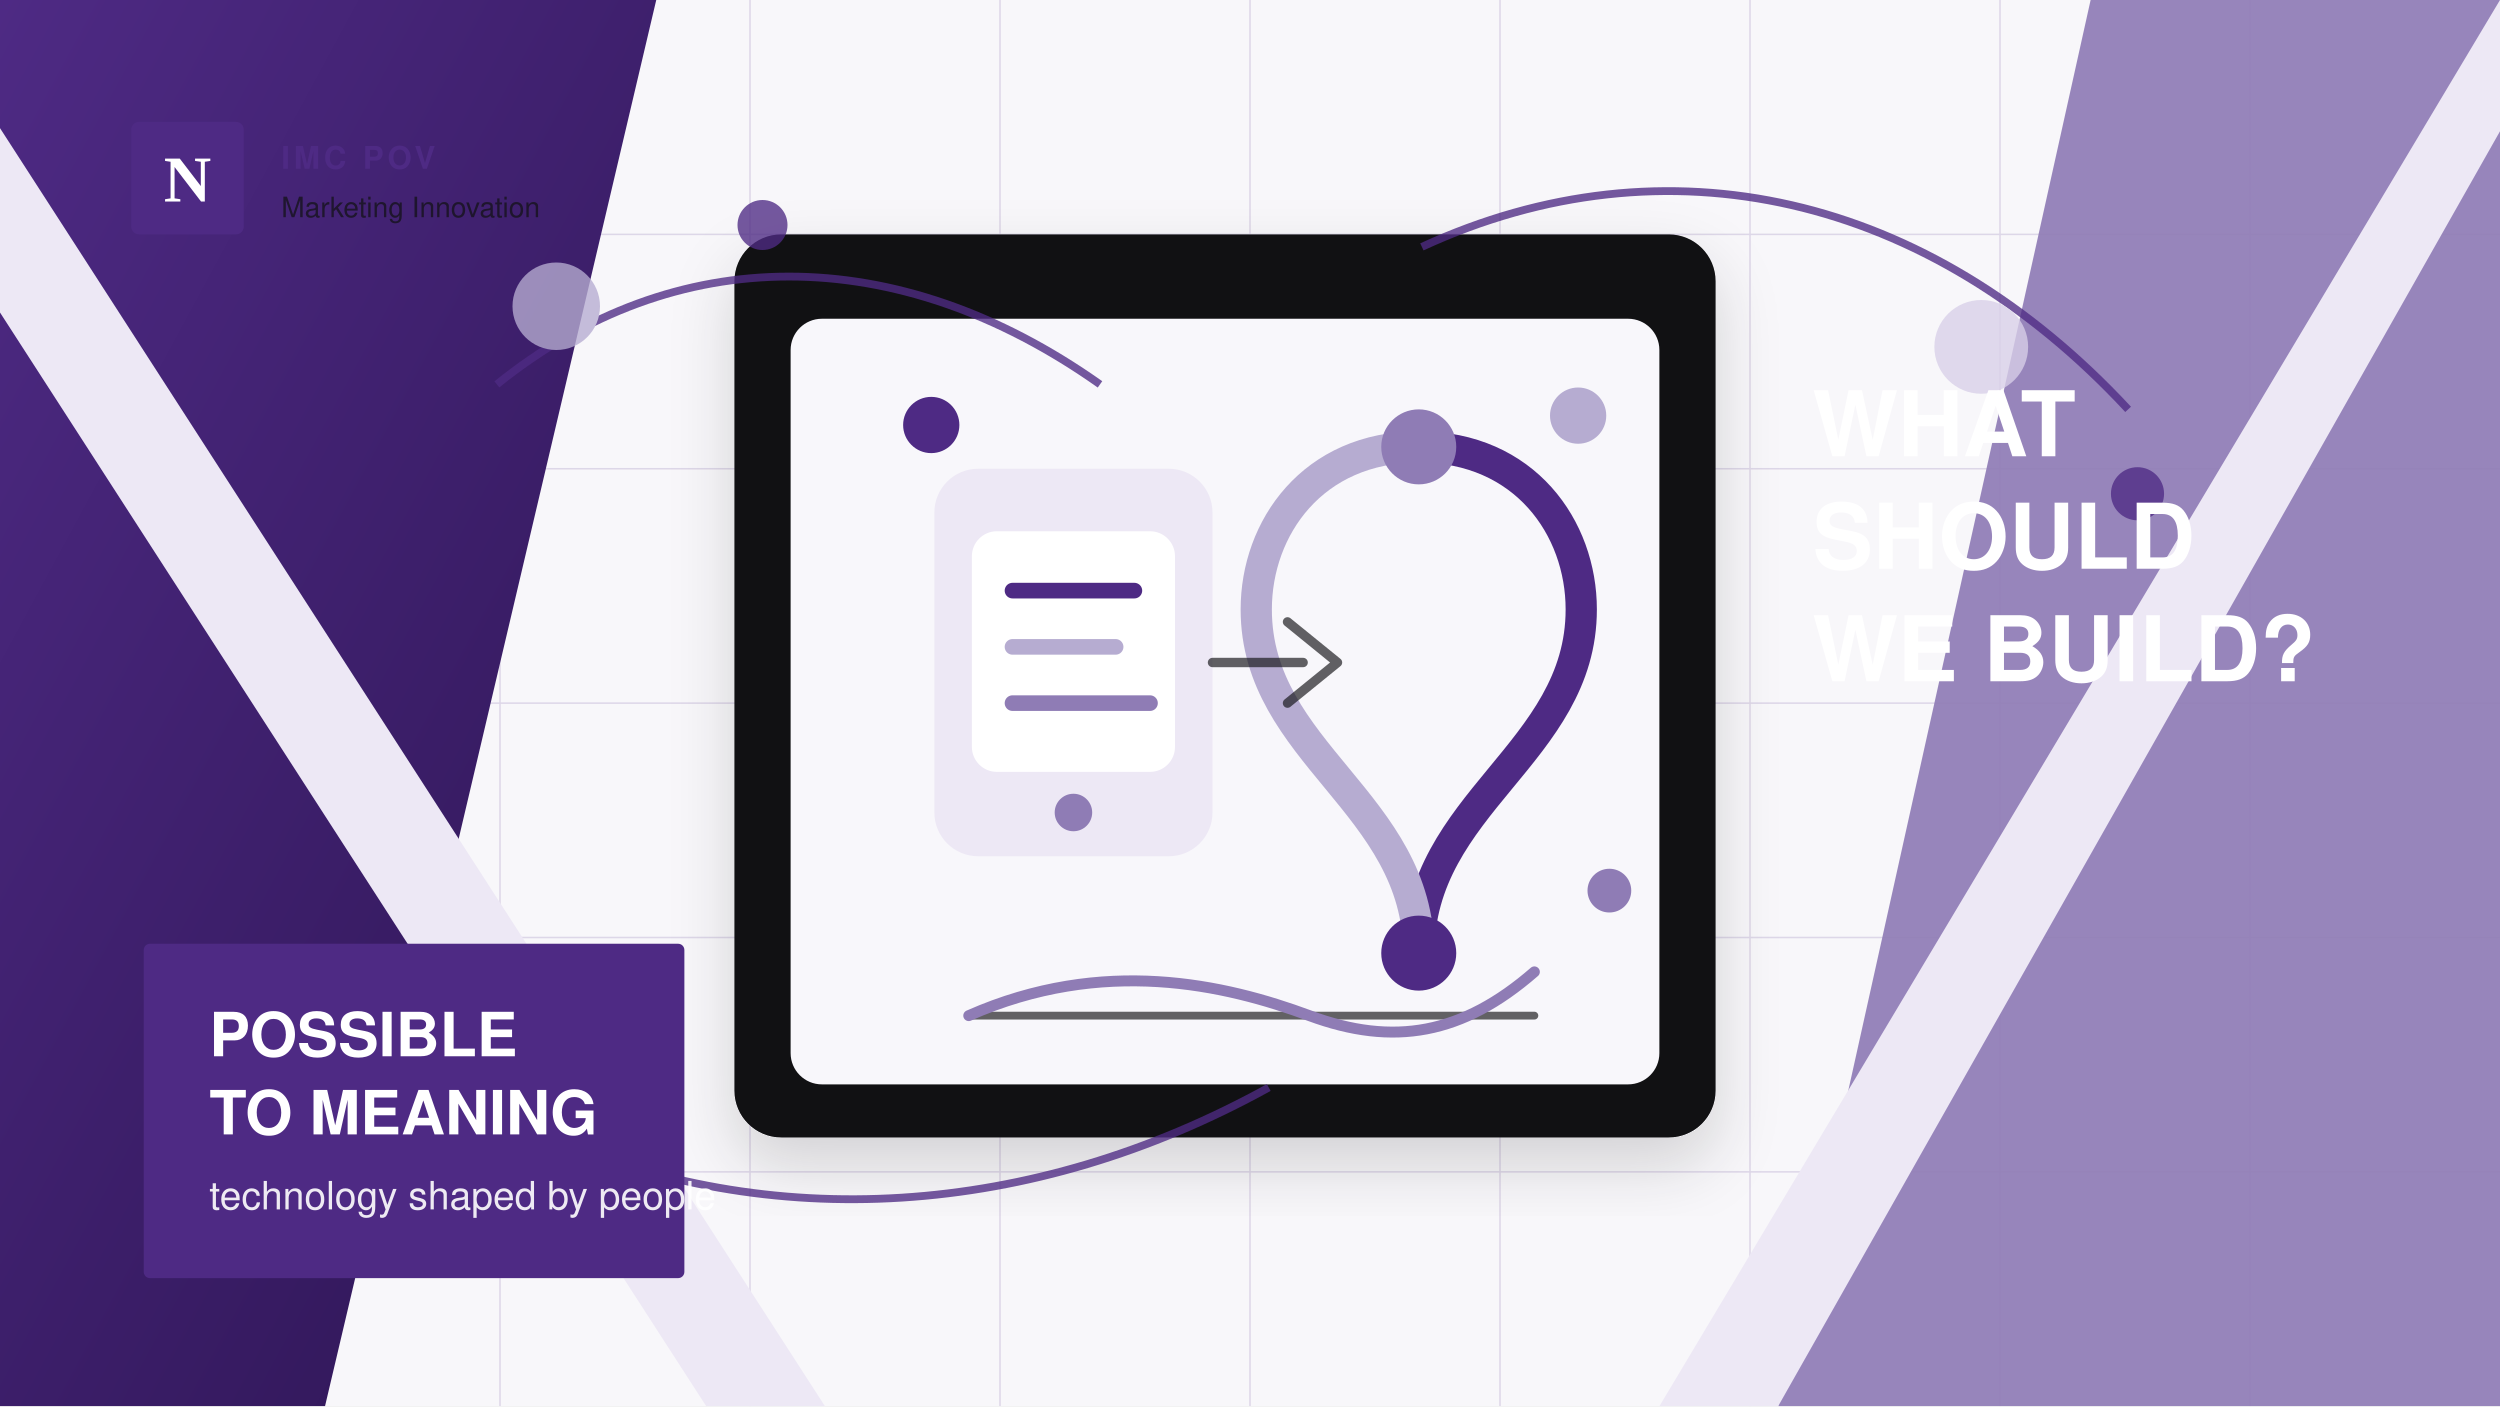
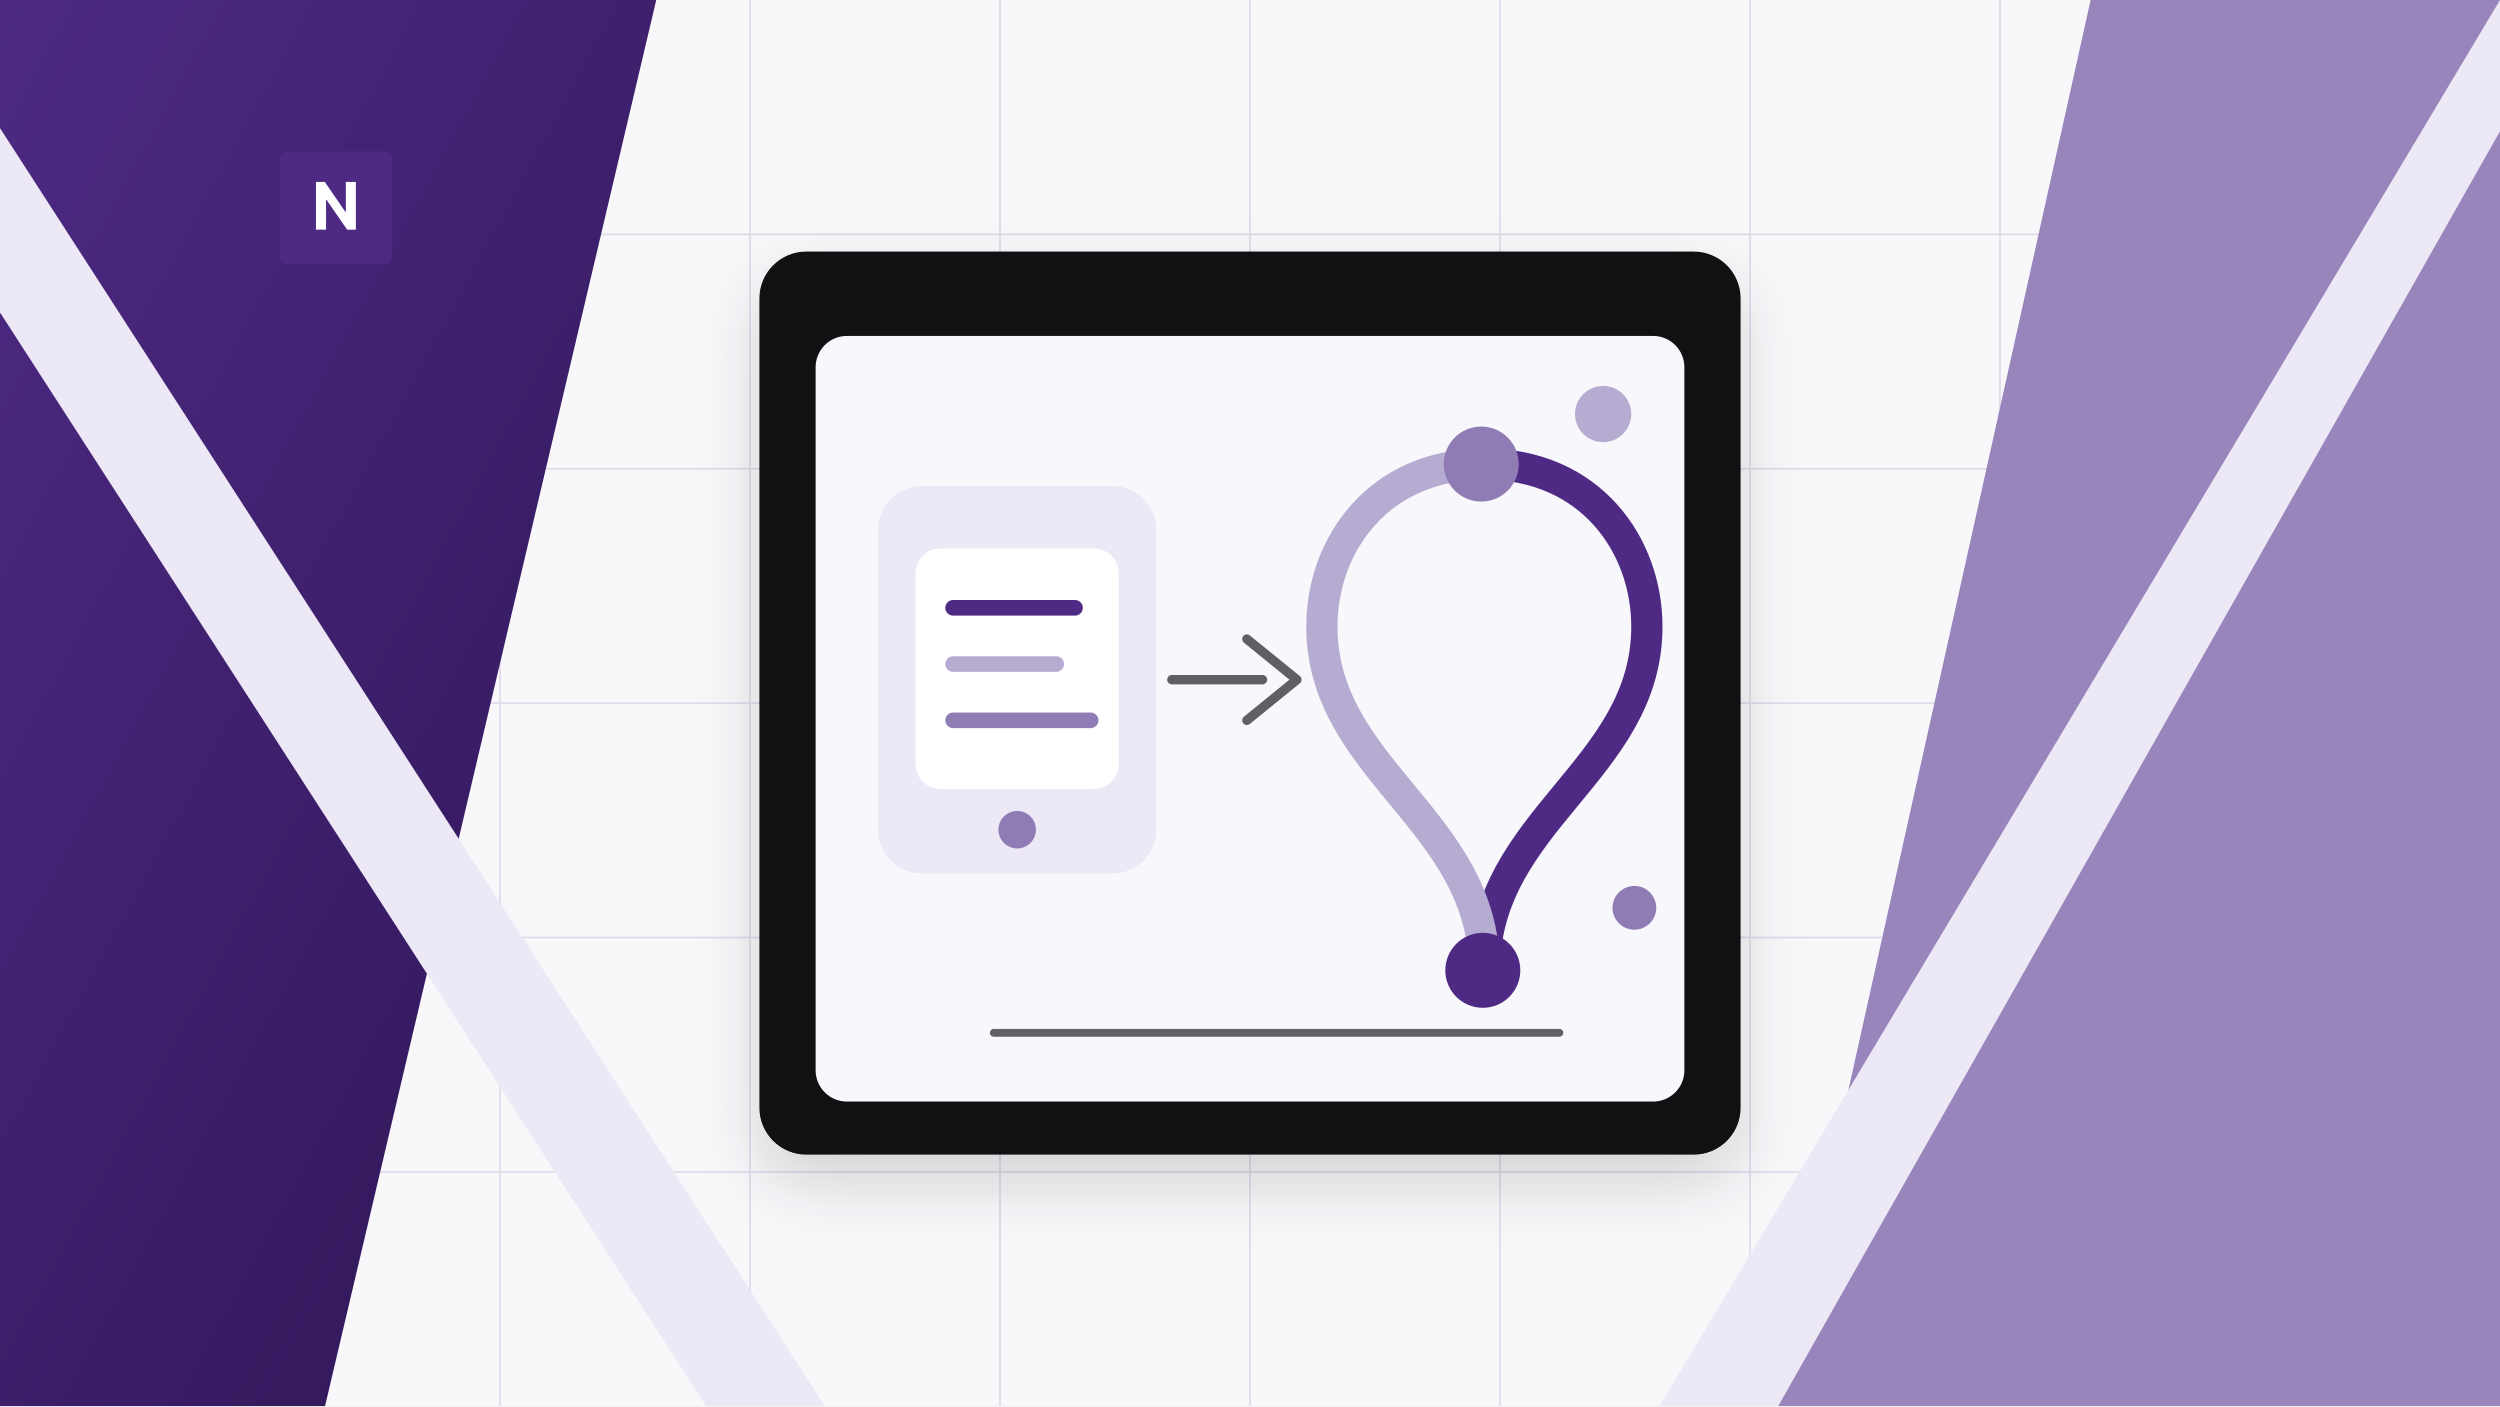
<svg xmlns="http://www.w3.org/2000/svg" width="1600" height="900" viewBox="0 0 1600 900" fill="none">
  <rect width="1600" height="900" fill="#F5F5F5" />
  <path d="M1600 0H0V900H1600V0Z" fill="#F5F5F5" />
  <mask id="mask0_1_2" style="mask-type:luminance" maskUnits="userSpaceOnUse" x="0" y="0" width="1600" height="900">
    <path d="M1600 0H0V900H1600V0Z" fill="white" />
  </mask>
  <g mask="url(#mask0_1_2)">
    <path d="M1600 0H0V900H1600V0Z" fill="white" />
    <path opacity="0.04" d="M1600 0H0V900H1600V0Z" fill="#4E2A84" />
    <g opacity="0.16">
      <path d="M160 0V900" stroke="#4E2A84" />
      <path d="M320 0V900" stroke="#4E2A84" />
      <path d="M480 0V900" stroke="#4E2A84" />
      <path d="M640 0V900" stroke="#4E2A84" />
      <path d="M800 0V900" stroke="#4E2A84" />
      <path d="M960 0V900" stroke="#4E2A84" />
      <path d="M1120 0V900" stroke="#4E2A84" />
      <path d="M1280 0V900" stroke="#4E2A84" />
      <path d="M1440 0V900" stroke="#4E2A84" />
      <path d="M0 150H1600" stroke="#4E2A84" />
      <path d="M0 300H1600" stroke="#4E2A84" />
      <path d="M0 450H1600" stroke="#4E2A84" />
      <path d="M0 600H1600" stroke="#4E2A84" />
      <path d="M0 750H1600" stroke="#4E2A84" />
    </g>
    <path d="M0 0H420L208 900H0V0Z" fill="url(#paint0_linear_1_2)" />
    <path opacity="0.92" d="M1338 0H1600V900H1138L1338 0Z" fill="#8F7CB5" />
    <path d="M0 82L528 900H452L0 200V82Z" fill="#EDE8F5" />
    <path d="M1600 84L1138 900H1062L1600 0V84Z" fill="#EDE8F5" />
-     <g filter="url(#filter0_d_1_2)">
-       <path d="M500 150H1068C1084.57 150 1098 163.431 1098 180V698C1098 714.569 1084.57 728 1068 728H500C483.431 728 470 714.569 470 698V180C470 163.431 483.431 150 500 150Z" fill="#111113" />
-       <path d="M526 204H1042C1053.05 204 1062 212.954 1062 224V674C1062 685.046 1053.05 694 1042 694H526C514.954 694 506 685.046 506 674V224C506 212.954 514.954 204 526 204Z" fill="#F8F7FB" />
-       <rect x="598" y="300" width="178" height="248" rx="28" fill="#EDE8F5" />
-       <rect x="622" y="340" width="130" height="154" rx="16" fill="#FFFFFF" />
-       <circle cx="687" cy="520" r="12" fill="#8F7CB5" />
-       <path d="M648 378H726" stroke="#4E2A84" stroke-width="10" stroke-linecap="round" />
-       <path d="M648 414H714" stroke="#B6ACD1" stroke-width="10" stroke-linecap="round" />
-       <path d="M648 450H736" stroke="#8F7CB5" stroke-width="10" stroke-linecap="round" />
-       <path d="M908 286C976 286 1012 338 1012 390C1012 482 908 514 908 610" stroke="#4E2A84" stroke-width="20" stroke-linecap="round" fill="none" />
-       <path d="M908 286C840 286 804 338 804 390C804 482 908 514 908 610" stroke="#B6ACD1" stroke-width="20" stroke-linecap="round" fill="none" />
-       <circle cx="908" cy="610" r="24" fill="#4E2A84" />
-       <circle cx="908" cy="286" r="24" fill="#8F7CB5" />
-       <path d="M776 424H834" stroke="#111113" stroke-width="6" stroke-linecap="round" opacity="0.66" />
-       <path d="M824 398L856 424L824 450" stroke="#111113" stroke-width="6" stroke-linecap="round" stroke-linejoin="round" opacity="0.66" />
-       <path d="M620 650H982" stroke="#111113" stroke-width="5" stroke-linecap="round" opacity="0.65" />
-       <path d="M620 650C706 612 784 630 838 650C892 670 936 662 982 622" stroke="#8F7CB5" stroke-width="7" stroke-linecap="round" fill="none" />
-       <circle cx="596" cy="272" r="18" fill="#4E2A84" />
-       <circle cx="1010" cy="266" r="18" fill="#B6ACD1" />
-       <circle cx="1030" cy="570" r="14" fill="#8F7CB5" />
-     </g>
-     <g opacity="0.78">
-       <path d="M318 246C432 154 574 154 704 246" stroke="#4E2A84" stroke-width="5" fill="none" />
-       <path d="M910 158C1066 86 1234 124 1362 262" stroke="#4E2A84" stroke-width="5" fill="none" />
-       <path d="M348 726C492 790 660 780 812 696" stroke="#4E2A84" stroke-width="5" fill="none" />
-       <circle cx="356" cy="196" r="28" fill="#B6ACD1" />
-       <circle cx="488" cy="144" r="16" fill="#4E2A84" />
-       <circle cx="1268" cy="222" r="30" fill="#D8CFE8" />
-       <circle cx="1368" cy="316" r="17" fill="#4E2A84" />
-     </g>
-     <g transform="translate(92 604)">
-       <rect width="346" height="214" rx="4" fill="#4E2A84" />
-       <text x="42" y="72" fill="#FFFFFF" font-family="Poppins, Helvetica, Arial, sans-serif" font-size="39" font-weight="700">POSSIBLE</text>
-       <text x="42" y="122" fill="#FFFFFF" font-family="Poppins, Helvetica, Arial, sans-serif" font-size="39" font-weight="700">TO MEANING</text>
-       <text x="42" y="170" fill="#FFFFFF" opacity="0.9" font-family="Poppins, Helvetica, Arial, sans-serif" font-size="25">technology shaped by people</text>
-     </g>
-     <g transform="translate(1160 292)">
-       <text x="0" y="0" fill="#FFFFFF" font-family="Poppins, Helvetica, Arial, sans-serif" font-size="58" font-weight="700">WHAT</text>
-       <text x="0" y="72" fill="#FFFFFF" font-family="Poppins, Helvetica, Arial, sans-serif" font-size="58" font-weight="700">SHOULD</text>
-       <text x="0" y="144" fill="#FFFFFF" font-family="Poppins, Helvetica, Arial, sans-serif" font-size="58" font-weight="700">WE BUILD?</text>
-     </g>
-     <g transform="translate(84 78)">
-       <rect width="72" height="72" rx="5" fill="#4E2A84" />
-       <text x="36" y="51" text-anchor="middle" font-family="Georgia, 'Times New Roman', serif" font-size="42" font-weight="700" fill="#FFFFFF">N</text>
-       <text x="96" y="30" fill="#4E2A84" font-family="Poppins, Helvetica, Arial, sans-serif" font-size="20" font-weight="700" letter-spacing="2.5">IMC POV</text>
-       <text x="96" y="61" fill="#111113" opacity="0.72" font-family="Poppins, Helvetica, Arial, sans-serif" font-size="18">Marketing Innovation</text>
-     </g>
+     <path d="M246 97H184C181.239 97 179 99.239 179 102V164C179 166.761 181.239 169 184 169H246C248.761 169 251 166.761 251 164V102C251 99.239 248.761 97 246 97Z" fill="#4E2A84" />
+     <path d="M227.761 116.455V147H222.183L208.894 127.775H208.671V147H202.212V116.455H207.88L221.065 135.665H221.333V116.455H227.761Z" fill="white" />
+   </g>
+   <g filter="url(#filter0_d_1_2)">
+     <path d="M516 161H1084C1100.57 161 1114 174.431 1114 191V709C1114 725.569 1100.57 739 1084 739H516C499.431 739 486 725.569 486 709V191C486 174.431 499.431 161 516 161Z" fill="#111113" />
+     <path d="M542 215H1058C1069.05 215 1078 223.954 1078 235V685C1078 696.046 1069.05 705 1058 705H542C530.954 705 522 696.046 522 685V235C522 223.954 530.954 215 542 215Z" fill="#F8F7FB" />
+     <path d="M712 311H590C574.536 311 562 323.536 562 339V531C562 546.464 574.536 559 590 559H712C727.464 559 740 546.464 740 531V339C740 323.536 727.464 311 712 311Z" fill="#EDE8F5" />
+     <path d="M700 351H602C593.163 351 586 358.163 586 367V489C586 497.837 593.163 505 602 505H700C708.837 505 716 497.837 716 489V367C716 358.163 708.837 351 700 351Z" fill="white" />
+     <path d="M651 543C657.627 543 663 537.627 663 531C663 524.373 657.627 519 651 519C644.373 519 639 524.373 639 531C639 537.627 644.373 543 651 543Z" fill="#8F7CB5" />
+     <path d="M610 389H688" stroke="#4E2A84" stroke-width="10" stroke-linecap="round" />
+     <path d="M610 425H676" stroke="#B6ACD1" stroke-width="10" stroke-linecap="round" />
+     <path d="M610 461H698" stroke="#8F7CB5" stroke-width="10" stroke-linecap="round" />
+     <path d="M950 297C1018 297 1054 349 1054 401C1054 493 950 525 950 621" stroke="#4E2A84" stroke-width="20" stroke-linecap="round" />
+     <path d="M950 297C882 297 846 349 846 401C846 493 950 525 950 621" stroke="#B6ACD1" stroke-width="20" stroke-linecap="round" />
+     <path d="M949 645C962.255 645 973 634.255 973 621C973 607.745 962.255 597 949 597C935.745 597 925 607.745 925 621C925 634.255 935.745 645 949 645Z" fill="#4E2A84" />
+     <path d="M948 321C961.255 321 972 310.255 972 297C972 283.745 961.255 273 948 273C934.745 273 924 283.745 924 297C924 310.255 934.745 321 948 321Z" fill="#8F7CB5" />
+     <path opacity="0.66" d="M750 435H808" stroke="#111113" stroke-width="6" stroke-linecap="round" />
+     <path opacity="0.66" d="M798 409L830 435L798 461" stroke="#111113" stroke-width="6" stroke-linecap="round" stroke-linejoin="round" />
+     <path opacity="0.65" d="M636 661H998" stroke="#111113" stroke-width="5" stroke-linecap="round" />
+     <path d="M1026 283C1035.94 283 1044 274.941 1044 265C1044 255.059 1035.94 247 1026 247C1016.06 247 1008 255.059 1008 265C1008 274.941 1016.06 283 1026 283Z" fill="#B6ACD1" />
+     <path d="M1046 595C1053.73 595 1060 588.732 1060 581C1060 573.268 1053.73 567 1046 567C1038.27 567 1032 573.268 1032 581C1032 588.732 1038.27 595 1046 595Z" fill="#8F7CB5" />
  </g>
  <defs>
-     <filter id="filter0_d_1_2" x="430" y="128" width="708" height="650" filterUnits="userSpaceOnUse" color-interpolation-filters="sRGB">
+     <filter id="filter0_d_1_2" x="446" y="139" width="708" height="658" filterUnits="userSpaceOnUse" color-interpolation-filters="sRGB">
      <feFlood flood-opacity="0" result="BackgroundImageFix" />
      <feColorMatrix in="SourceAlpha" type="matrix" values="0 0 0 0 0 0 0 0 0 0 0 0 0 0 0 0 0 0 127 0" result="hardAlpha" />
      <feOffset dy="18" />
      <feGaussianBlur stdDeviation="20" />
      <feComposite in2="hardAlpha" operator="out" />
      <feColorMatrix type="matrix" values="0 0 0 0 0.067 0 0 0 0 0.067 0 0 0 0 0.075 0 0 0 0.16 0" />
      <feBlend mode="normal" in2="BackgroundImageFix" result="effect1_dropShadow_1_2" />
      <feBlend mode="normal" in="SourceGraphic" in2="effect1_dropShadow_1_2" result="shape" />
    </filter>
    <linearGradient id="paint0_linear_1_2" x1="0" y1="0" x2="710" y2="384" gradientUnits="userSpaceOnUse">
      <stop stop-color="#4E2A84" />
      <stop offset="1" stop-color="#2C1452" />
    </linearGradient>
  </defs>
</svg>
